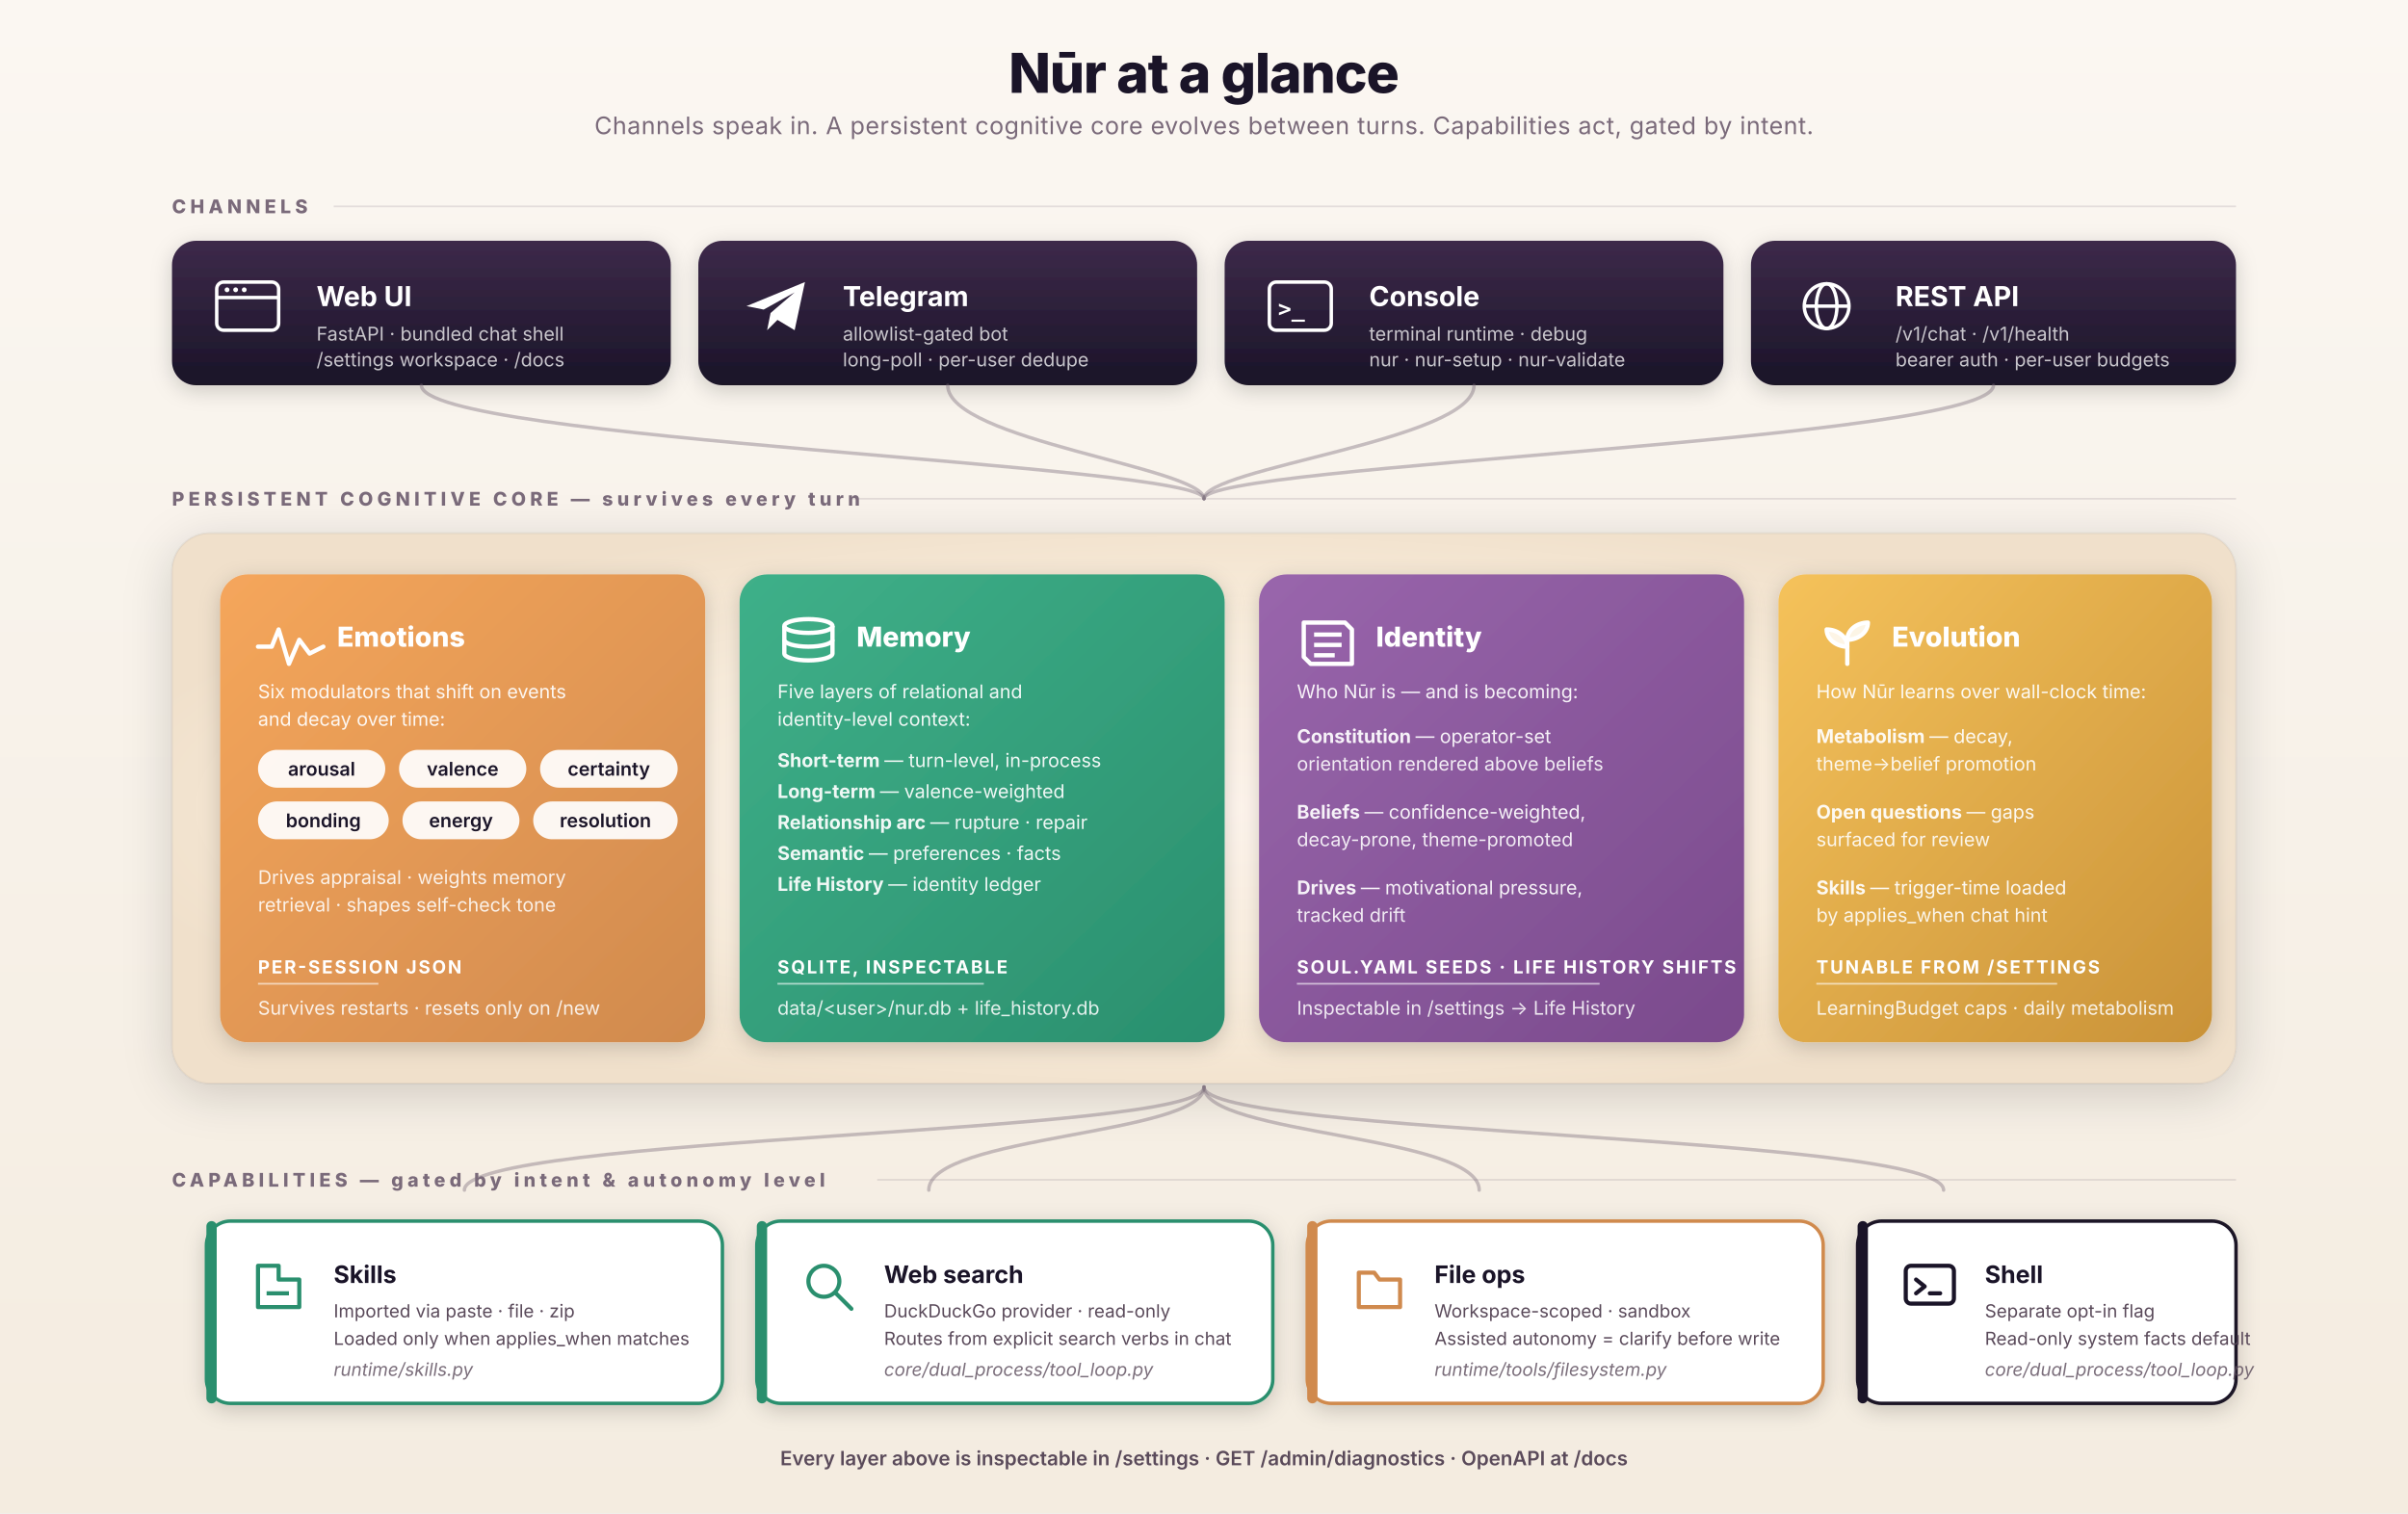
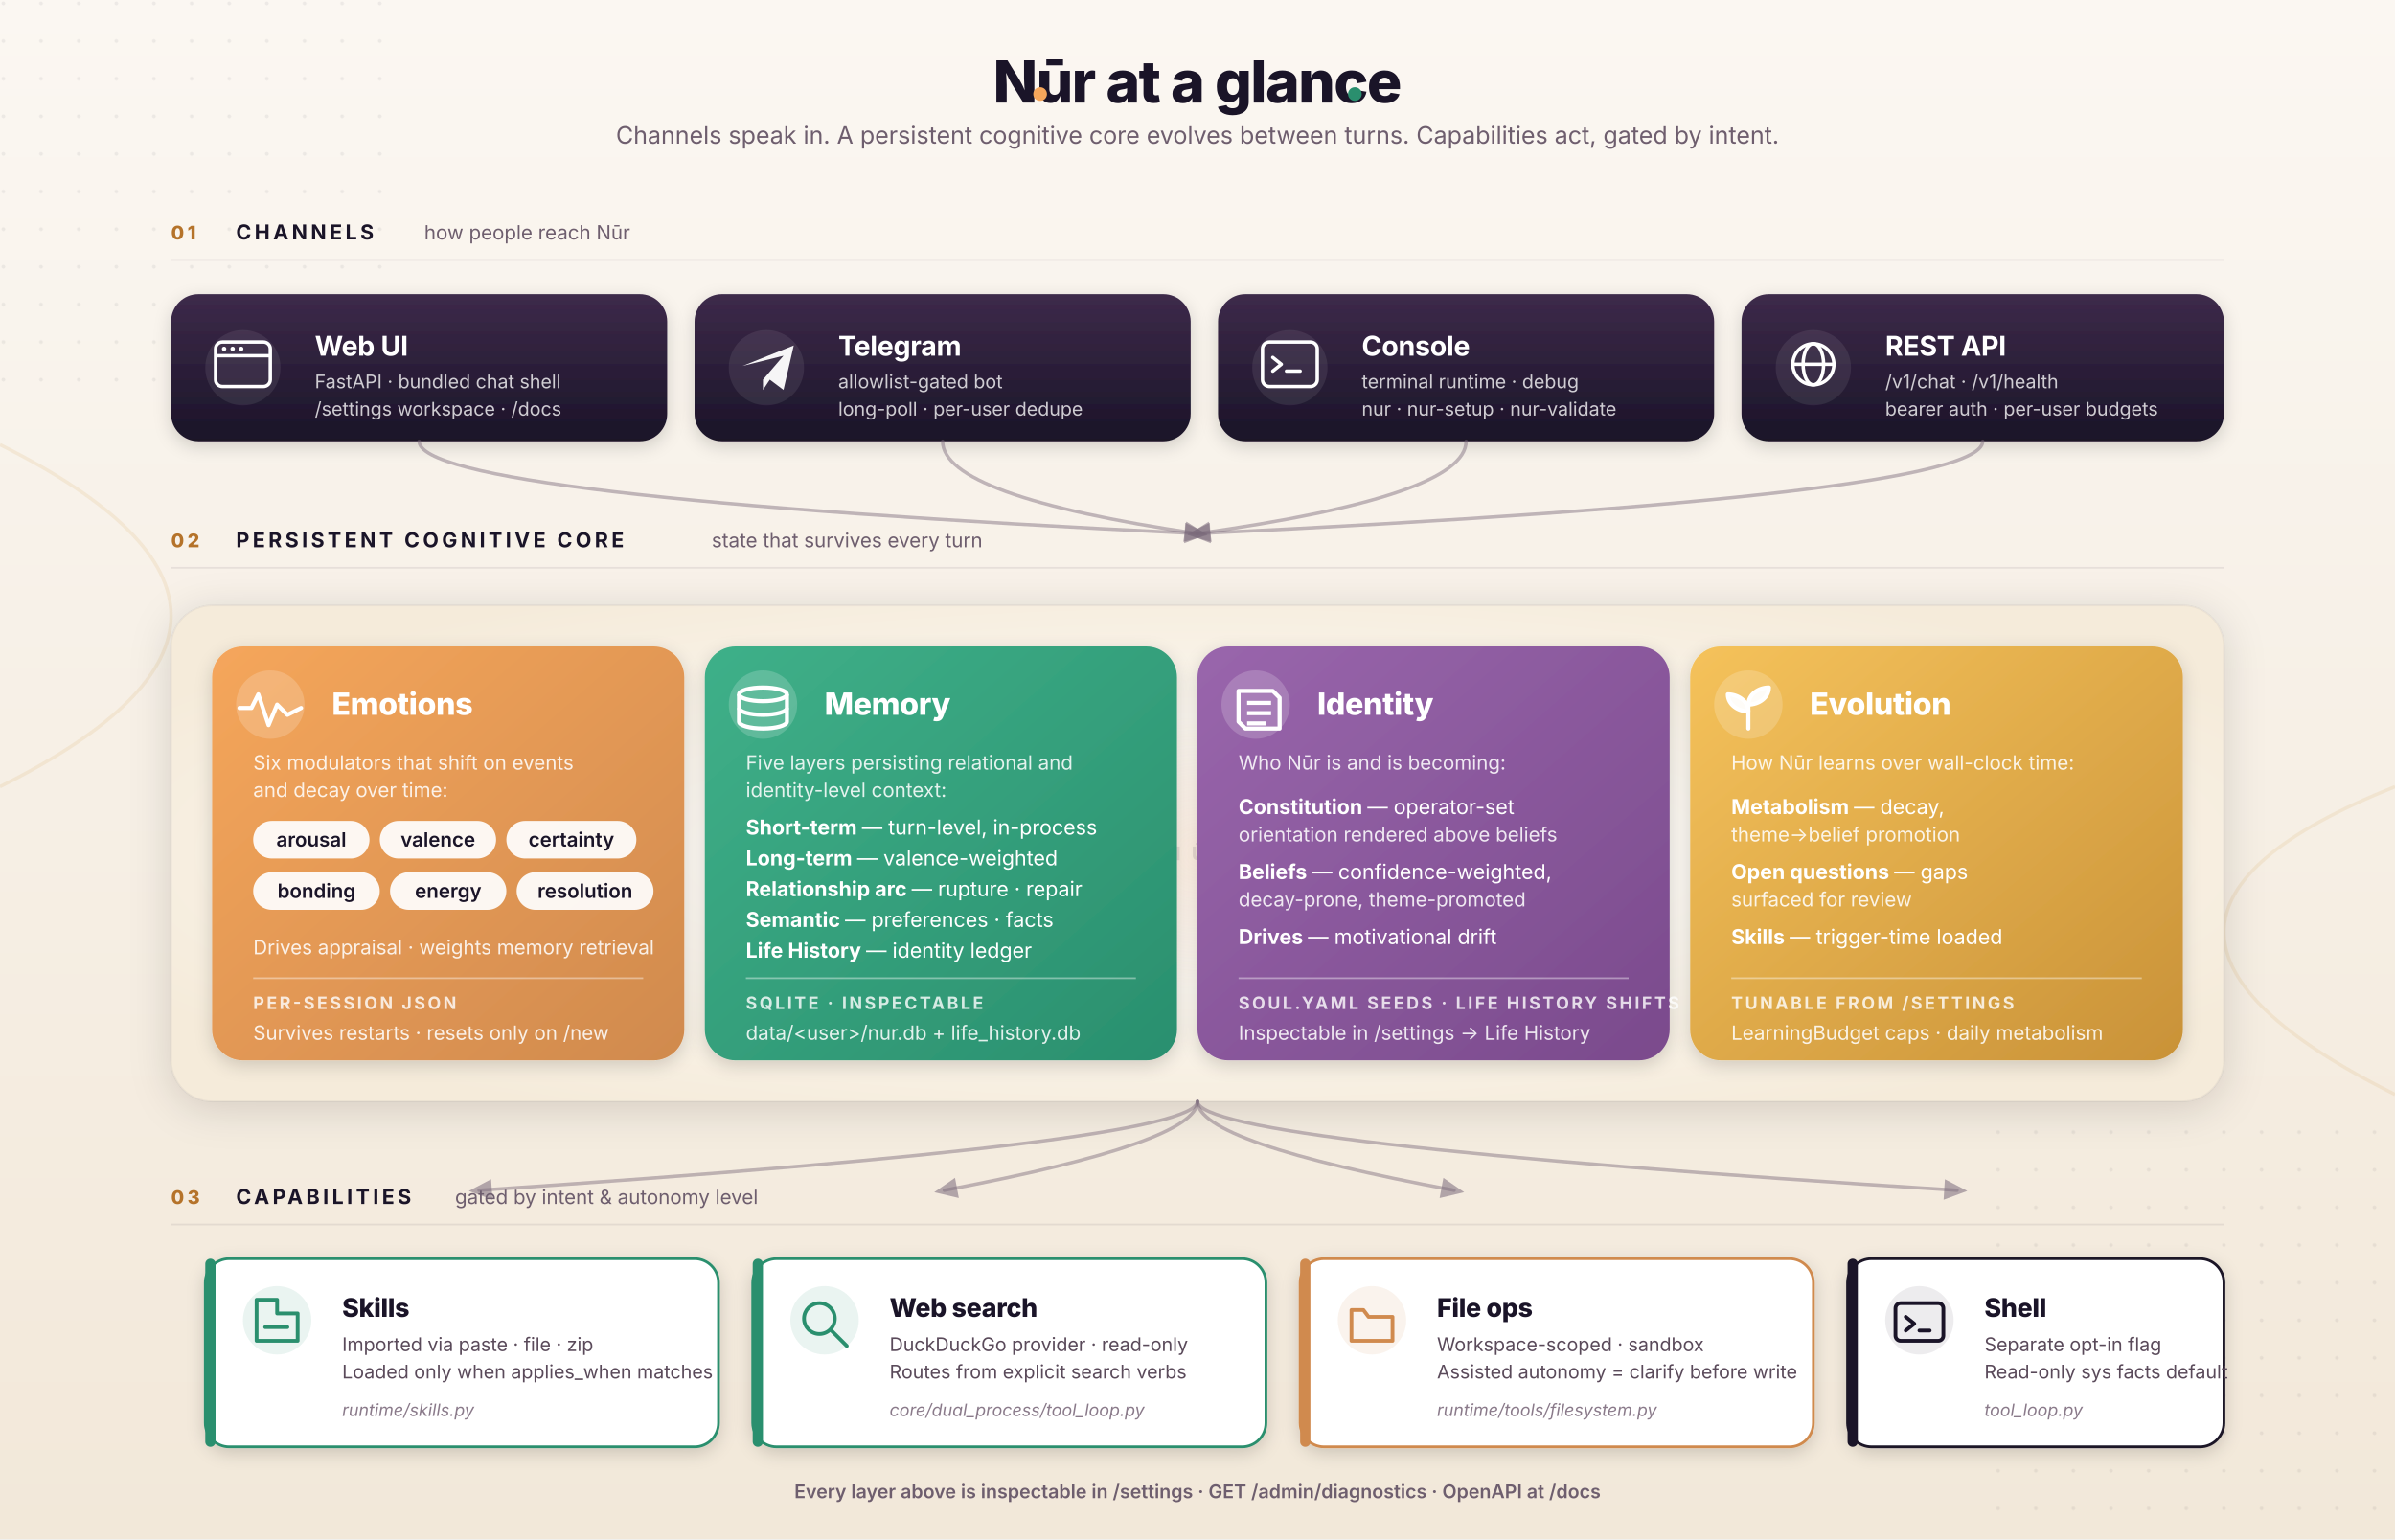
- <svg xmlns="http://www.w3.org/2000/svg" viewBox="0 0 1400 880" font-family="-apple-system,BlinkMacSystemFont,'Segoe UI',Inter,Helvetica,Arial,sans-serif">
+ <svg xmlns="http://www.w3.org/2000/svg" viewBox="0 0 1400 900" font-family="-apple-system,BlinkMacSystemFont,'Inter','Segoe UI',Helvetica,Arial,sans-serif">
  <defs>
-     <radialGradient id="coreGlow" cx="50%" cy="50%" r="55%">
-       <stop offset="0%" stop-color="#FFF6EE" stop-opacity="1" />
-       <stop offset="60%" stop-color="#FAEEDD" stop-opacity="1" />
-       <stop offset="100%" stop-color="#F0E0CB" stop-opacity="1" />
+     <linearGradient id="bg" x1="0" y1="0" x2="0" y2="1">
+       <stop offset="0%" stop-color="#FBF7F2" />
+       <stop offset="100%" stop-color="#F2E8D9" />
+     </linearGradient>
+     <radialGradient id="coreBg" cx="50%" cy="50%" r="60%">
+       <stop offset="0%" stop-color="#FFFFFF" />
+       <stop offset="100%" stop-color="#F5EBDA" />
    </radialGradient>
-     <linearGradient id="bgGrad" x1="0" y1="0" x2="0" y2="1">
-       <stop offset="0%" stop-color="#FBF7F2" />
-       <stop offset="100%" stop-color="#F4ECE0" />
-     </linearGradient>
-     <linearGradient id="emotionGrad" x1="0" y1="0" x2="1" y2="1">
+     <radialGradient id="brandMark" cx="50%" cy="50%" r="50%">
+       <stop offset="0%" stop-color="#F5A65B" stop-opacity="0.18" />
+       <stop offset="100%" stop-color="#F5A65B" stop-opacity="0" />
+     </radialGradient>
+     <pattern id="dotgrid" x="0" y="0" width="22" height="22" patternUnits="userSpaceOnUse">
+       <circle cx="2" cy="2" r="1.1" fill="#1A1428" fill-opacity="0.06" />
+     </pattern>
+     <linearGradient id="emotionFill" x1="0" y1="0" x2="1" y2="1">
      <stop offset="0%" stop-color="#F5A65B" />
      <stop offset="100%" stop-color="#D08A4E" />
    </linearGradient>
-     <linearGradient id="memoryGrad" x1="0" y1="0" x2="1" y2="1">
+     <linearGradient id="memoryFill" x1="0" y1="0" x2="1" y2="1">
      <stop offset="0%" stop-color="#3FB089" />
      <stop offset="100%" stop-color="#2A8F6E" />
    </linearGradient>
-     <linearGradient id="identityGrad" x1="0" y1="0" x2="1" y2="1">
+     <linearGradient id="identityFill" x1="0" y1="0" x2="1" y2="1">
      <stop offset="0%" stop-color="#9966AC" />
      <stop offset="100%" stop-color="#7A4A8C" />
    </linearGradient>
-     <linearGradient id="evolutionGrad" x1="0" y1="0" x2="1" y2="1">
+     <linearGradient id="evolutionFill" x1="0" y1="0" x2="1" y2="1">
      <stop offset="0%" stop-color="#F5C25B" />
      <stop offset="100%" stop-color="#C99238" />
    </linearGradient>
-     <linearGradient id="channelGrad" x1="0" y1="0" x2="0" y2="1">
+     <linearGradient id="channelFill" x1="0" y1="0" x2="0" y2="1">
      <stop offset="0%" stop-color="#3D2A4A" />
      <stop offset="100%" stop-color="#1A1428" />
    </linearGradient>
-     <filter id="cardShadow" x="-20%" y="-20%" width="140%" height="140%">
-       <feGaussianBlur in="SourceAlpha" stdDeviation="6" />
+     <filter id="cardShadow" x="-15%" y="-15%" width="130%" height="130%">
+       <feGaussianBlur in="SourceAlpha" stdDeviation="5" />
      <feOffset dx="0" dy="3" />
-       <feComponentTransfer>
-         <feFuncA type="linear" slope="0.18" />
-       </feComponentTransfer>
-       <feMerge>
-         <feMergeNode />
-         <feMergeNode in="SourceGraphic" />
-       </feMerge>
-     </filter>
-     <filter id="coreShadow" x="-20%" y="-20%" width="140%" height="140%">
-       <feGaussianBlur in="SourceAlpha" stdDeviation="14" />
-       <feOffset dx="0" dy="6" />
      <feComponentTransfer>
        <feFuncA type="linear" slope="0.16" />
      </feComponentTransfer>
      <feMerge>
        <feMergeNode />
        <feMergeNode in="SourceGraphic" />
      </feMerge>
    </filter>
+     <filter id="coreShadow" x="-10%" y="-10%" width="120%" height="120%">
+       <feGaussianBlur in="SourceAlpha" stdDeviation="12" />
+       <feOffset dx="0" dy="4" />
+       <feComponentTransfer>
+         <feFuncA type="linear" slope="0.14" />
+       </feComponentTransfer>
+       <feMerge>
+         <feMergeNode />
+         <feMergeNode in="SourceGraphic" />
+       </feMerge>
+     </filter>
+     <marker id="arrowhead" viewBox="0 0 12 12" refX="6" refY="6" markerWidth="9" markerHeight="9" orient="auto-start-reverse">
+       <path d="M 1 2 L 10 6 L 1 10 Z" fill="#7A6A7A" fill-opacity="0.55" />
+     </marker>
    <style>
-       .h1 { font-size: 32px; font-weight: 800; fill: #1A1428; letter-spacing: -0.02em; }
-       .h2 { font-size: 14px; fill: #7A6A7A; letter-spacing: 0.02em; }
-       .band-label { font-size: 11px; font-weight: 800; letter-spacing: 0.22em; fill: #7A6A7A; }
-       .channel-name { font-size: 16px; font-weight: 700; fill: #FFFFFF; }
-       .channel-detail { font-size: 11px; fill: #FFFFFF; opacity: 0.75; }
-       .core-title { font-size: 19px; font-weight: 800; fill: #1A1428; letter-spacing: -0.01em; }
-       .core-subtitle { font-size: 12px; fill: #5A4A5A; }
-       .core-pill-text { font-size: 11px; font-weight: 600; fill: #1A1428; }
-       .feature-name { font-size: 16px; font-weight: 800; fill: #FFFFFF; }
-       .feature-detail { font-size: 11px; fill: #FFFFFF; opacity: 0.92; }
-       .capability-name { font-size: 14px; font-weight: 700; fill: #1A1428; }
-       .capability-detail { font-size: 10.5px; fill: #5A4A5A; }
+       .h1 { font-size: 34px; font-weight: 800; fill: #1A1428; letter-spacing: -0.025em; }
+       .h2 { font-size: 14px; fill: #6E5E6E; }
+       .section-num { font-size: 11px; font-weight: 800; fill: #B5732A; letter-spacing: 0.18em; }
+       .section-label { font-size: 12px; font-weight: 700; fill: #1A1428; letter-spacing: 0.16em; }
+       .section-detail { font-size: 11.5px; fill: #6E5E6E; }
+       .channel-name { font-size: 16px; font-weight: 700; fill: #FFFFFF; letter-spacing: -0.01em; }
+       .channel-detail { font-size: 11px; fill: #FFFFFF; opacity: 0.78; }
+       .feature-name { font-size: 18px; font-weight: 800; fill: #FFFFFF; letter-spacing: -0.01em; }
+       .feature-tag { font-size: 11.5px; font-weight: 600; fill: #1A1428; }
+       .feature-line-bold { font-size: 12px; font-weight: 700; fill: #FFFFFF; }
+       .feature-line { font-size: 11.5px; fill: #FFFFFF; opacity: 0.86; }
+       .feature-foot { font-size: 10px; font-weight: 700; fill: #FFFFFF; opacity: 0.8; letter-spacing: 0.14em; }
+       .cap-name { font-size: 15px; font-weight: 800; fill: #1A1428; letter-spacing: -0.01em; }
+       .cap-detail { font-size: 11px; fill: #5A4A5A; }
+       .cap-source { font-size: 10px; font-style: italic; fill: #8A7A8A; }
+       .footer { font-size: 11px; font-weight: 600; fill: #6E5E6E; }
+       .brandMarkText { font-size: 11px; font-weight: 800; fill: #1A1428; opacity: 0.10; letter-spacing: 0.18em; }
    </style>
  </defs>
-   <rect x="0" y="0" width="1400" height="880" fill="url(#bgGrad)" />
-   <text x="700" y="54" text-anchor="middle" class="h1">Nūr at a glance</text>
-   <text x="700" y="78" text-anchor="middle" class="h2">Channels speak in. A persistent cognitive core evolves between turns. Capabilities act, gated by intent.</text>
-   <text x="100" y="124" class="band-label">CHANNELS</text>
-   <line x1="194" y1="120" x2="1300" y2="120" stroke="#7A6A7A" stroke-opacity="0.18" stroke-width="1" />
-   <g filter="url(#cardShadow)">
-     <rect x="100" y="140" width="290" height="84" rx="14" fill="url(#channelGrad)" />
-   </g>
-   <g transform="translate(126,164)">
-     <rect x="0" y="0" width="36" height="28" rx="4" fill="none" stroke="#FFFFFF" stroke-width="2" />
-     <line x1="0" y1="9" x2="36" y2="9" stroke="#FFFFFF" stroke-width="2" />
-     <circle cx="6" cy="4.5" r="1.4" fill="#FFFFFF" />
-     <circle cx="11" cy="4.5" r="1.4" fill="#FFFFFF" />
-     <circle cx="16" cy="4.5" r="1.4" fill="#FFFFFF" />
-   </g>
-   <text x="184" y="178" class="channel-name">Web UI</text>
-   <text x="184" y="198" class="channel-detail">FastAPI · bundled chat shell</text>
-   <text x="184" y="213" class="channel-detail">/settings workspace · /docs</text>
-   <g filter="url(#cardShadow)">
-     <rect x="406" y="140" width="290" height="84" rx="14" fill="url(#channelGrad)" />
-   </g>
-   <g transform="translate(432,164)">
-     <path d="M 2 14 L 36 0 L 30 28 L 20 22 L 14 28 L 16 18 L 30 6 L 12 16 Z" fill="#FFFFFF" />
-   </g>
-   <text x="490" y="178" class="channel-name">Telegram</text>
-   <text x="490" y="198" class="channel-detail">allowlist-gated bot</text>
-   <text x="490" y="213" class="channel-detail">long-poll · per-user dedupe</text>
-   <g filter="url(#cardShadow)">
-     <rect x="712" y="140" width="290" height="84" rx="14" fill="url(#channelGrad)" />
-   </g>
-   <g transform="translate(738,164)">
-     <rect x="0" y="0" width="36" height="28" rx="4" fill="none" stroke="#FFFFFF" stroke-width="2" />
-     <text x="5" y="20" font-family="Menlo,monospace" font-size="13" font-weight="700" fill="#FFFFFF">&gt;_</text>
-   </g>
-   <text x="796" y="178" class="channel-name">Console</text>
-   <text x="796" y="198" class="channel-detail">terminal runtime · debug</text>
-   <text x="796" y="213" class="channel-detail">nur · nur-setup · nur-validate</text>
-   <g filter="url(#cardShadow)">
-     <rect x="1018" y="140" width="282" height="84" rx="14" fill="url(#channelGrad)" />
-   </g>
-   <g transform="translate(1044,164)">
-     <circle cx="18" cy="14" r="13" fill="none" stroke="#FFFFFF" stroke-width="2" />
-     <line x1="5" y1="14" x2="31" y2="14" stroke="#FFFFFF" stroke-width="2" />
-     <ellipse cx="18" cy="14" rx="6" ry="13" fill="none" stroke="#FFFFFF" stroke-width="2" />
-   </g>
-   <text x="1102" y="178" class="channel-name">REST API</text>
-   <text x="1102" y="198" class="channel-detail">/v1/chat · /v1/health</text>
-   <text x="1102" y="213" class="channel-detail">bearer auth · per-user budgets</text>
-   <g stroke="#7A6A7A" stroke-opacity="0.4" stroke-width="2" fill="none" stroke-linecap="round">
-     <path d="M 245 224 C 245 256, 700 270, 700 290" />
-     <path d="M 551 224 C 551 256, 700 272, 700 290" />
-     <path d="M 857 224 C 857 256, 700 272, 700 290" />
-     <path d="M 1159 224 C 1159 256, 700 270, 700 290" />
-   </g>
-   <text x="100" y="294" class="band-label">PERSISTENT COGNITIVE CORE — survives every turn</text>
-   <line x1="494" y1="290" x2="1300" y2="290" stroke="#7A6A7A" stroke-opacity="0.18" stroke-width="1" />
+   <rect x="0" y="0" width="1400" height="900" fill="url(#bg)" />
+   <rect x="0" y="0" width="240" height="240" fill="url(#dotgrid)" />
+   <rect x="1160" y="660" width="240" height="240" fill="url(#dotgrid)" />
+   <path d="M 0 460 Q 200 360, 0 260" fill="none" stroke="#C99238" stroke-opacity="0.12" stroke-width="2" />
+   <path d="M 1400 460 Q 1200 540, 1400 640" fill="none" stroke="#C99238" stroke-opacity="0.12" stroke-width="2" />
+   <text x="700" y="60" text-anchor="middle" class="h1">Nūr at a glance</text>
+   <text x="700" y="84" text-anchor="middle" class="h2">Channels speak in. A persistent cognitive core evolves between turns. Capabilities act, gated by intent.</text>
+   <circle cx="608" cy="55" r="4" fill="#F5A65B" />
+   <circle cx="792" cy="55" r="4" fill="#2A8F6E" />
+   <text x="100" y="140" class="section-num">01</text>
+   <text x="138" y="140" class="section-label">CHANNELS</text>
+   <text x="248" y="140" class="section-detail">how people reach Nūr</text>
+   <line x1="100" y1="152" x2="1300" y2="152" stroke="#1A1428" stroke-opacity="0.08" stroke-width="1" />
+   <g filter="url(#cardShadow)">
+     <rect x="100" y="172" width="290" height="86" rx="16" fill="url(#channelFill)" />
+   </g>
+   <circle cx="142" cy="215" r="22" fill="#FFFFFF" fill-opacity="0.08" />
+   <g transform="translate(126,200)" stroke="#FFFFFF" stroke-width="2" fill="none" stroke-linejoin="round">
+     <rect x="0" y="0" width="32" height="26" rx="4" />
+     <line x1="0" y1="8" x2="32" y2="8" />
+     <circle cx="5" cy="4" r="1.3" fill="#FFFFFF" stroke="none" />
+     <circle cx="10" cy="4" r="1.3" fill="#FFFFFF" stroke="none" />
+     <circle cx="15" cy="4" r="1.3" fill="#FFFFFF" stroke="none" />
+   </g>
+   <text x="184" y="208" class="channel-name">Web UI</text>
+   <text x="184" y="227" class="channel-detail">FastAPI · bundled chat shell</text>
+   <text x="184" y="243" class="channel-detail">/settings workspace · /docs</text>
+   <g filter="url(#cardShadow)">
+     <rect x="406" y="172" width="290" height="86" rx="16" fill="url(#channelFill)" />
+   </g>
+   <circle cx="448" cy="215" r="22" fill="#FFFFFF" fill-opacity="0.08" />
+   <g transform="translate(432,200)" stroke="#FFFFFF" stroke-width="2" fill="none" stroke-linejoin="round" stroke-linecap="round">
+     <path d="M 2 14 L 32 2 L 26 28 L 18 22 L 14 28 L 14 22 L 26 8 Z" fill="#FFFFFF" fill-opacity="0.95" stroke="none" />
+   </g>
+   <text x="490" y="208" class="channel-name">Telegram</text>
+   <text x="490" y="227" class="channel-detail">allowlist-gated bot</text>
+   <text x="490" y="243" class="channel-detail">long-poll · per-user dedupe</text>
+   <g filter="url(#cardShadow)">
+     <rect x="712" y="172" width="290" height="86" rx="16" fill="url(#channelFill)" />
+   </g>
+   <circle cx="754" cy="215" r="22" fill="#FFFFFF" fill-opacity="0.08" />
+   <g transform="translate(738,200)" stroke="#FFFFFF" stroke-width="2" fill="none" stroke-linejoin="round" stroke-linecap="round">
+     <rect x="0" y="0" width="32" height="26" rx="4" />
+     <path d="M 6 9 L 11 13 L 6 17" />
+     <line x1="14" y1="17" x2="22" y2="17" />
+   </g>
+   <text x="796" y="208" class="channel-name">Console</text>
+   <text x="796" y="227" class="channel-detail">terminal runtime · debug</text>
+   <text x="796" y="243" class="channel-detail">nur · nur-setup · nur-validate</text>
+   <g filter="url(#cardShadow)">
+     <rect x="1018" y="172" width="282" height="86" rx="16" fill="url(#channelFill)" />
+   </g>
+   <circle cx="1060" cy="215" r="22" fill="#FFFFFF" fill-opacity="0.08" />
+   <g transform="translate(1044,200)" stroke="#FFFFFF" stroke-width="2" fill="none">
+     <circle cx="16" cy="13" r="12" />
+     <line x1="4" y1="13" x2="28" y2="13" />
+     <ellipse cx="16" cy="13" rx="6" ry="12" />
+   </g>
+   <text x="1102" y="208" class="channel-name">REST API</text>
+   <text x="1102" y="227" class="channel-detail">/v1/chat · /v1/health</text>
+   <text x="1102" y="243" class="channel-detail">bearer auth · per-user budgets</text>
+   <g stroke="#7A6A7A" stroke-opacity="0.45" stroke-width="2" fill="none" stroke-linecap="round" marker-end="url(#arrowhead)">
+     <path d="M 245 258 Q 245 290, 700 312" />
+     <path d="M 551 258 Q 551 290, 700 312" />
+     <path d="M 857 258 Q 857 290, 700 312" />
+     <path d="M 1159 258 Q 1159 290, 700 312" />
+   </g>
+   <text x="100" y="320" class="section-num">02</text>
+   <text x="138" y="320" class="section-label">PERSISTENT COGNITIVE CORE</text>
+   <text x="416" y="320" class="section-detail">state that survives every turn</text>
+   <line x1="100" y1="332" x2="1300" y2="332" stroke="#1A1428" stroke-opacity="0.08" stroke-width="1" />
  <g filter="url(#coreShadow)">
-     <rect x="100" y="310" width="1200" height="320" rx="22" fill="url(#coreGlow)" stroke="#1A1428" stroke-opacity="0.06" />
-   </g>
-   <g filter="url(#cardShadow)">
-     <rect x="128" y="334" width="282" height="272" rx="16" fill="url(#emotionGrad)" />
-   </g>
-   <g transform="translate(150,358)" stroke="#FFFFFF" stroke-width="2.5" fill="none" stroke-linecap="round" stroke-linejoin="round">
-     <path d="M 0 18 L 8 18 L 12 8 L 18 28 L 24 14 L 30 22 L 38 18" />
-   </g>
-   <text x="196" y="376" class="feature-name">Emotions</text>
-   <text x="150" y="406" class="feature-detail">Six modulators that shift on events</text>
-   <text x="150" y="422" class="feature-detail">and decay over time:</text>
-   <g class="core-pill-text">
-     <rect x="150" y="436" width="74" height="22" rx="11" fill="#FFFFFF" fill-opacity="0.92" />
-     <text x="187" y="451" text-anchor="middle">arousal</text>
-     <rect x="232" y="436" width="74" height="22" rx="11" fill="#FFFFFF" fill-opacity="0.92" />
-     <text x="269" y="451" text-anchor="middle">valence</text>
-     <rect x="314" y="436" width="80" height="22" rx="11" fill="#FFFFFF" fill-opacity="0.92" />
-     <text x="354" y="451" text-anchor="middle">certainty</text>
-     <rect x="150" y="466" width="76" height="22" rx="11" fill="#FFFFFF" fill-opacity="0.92" />
-     <text x="188" y="481" text-anchor="middle">bonding</text>
-     <rect x="234" y="466" width="68" height="22" rx="11" fill="#FFFFFF" fill-opacity="0.92" />
-     <text x="268" y="481" text-anchor="middle">energy</text>
-     <rect x="310" y="466" width="84" height="22" rx="11" fill="#FFFFFF" fill-opacity="0.92" />
-     <text x="352" y="481" text-anchor="middle">resolution</text>
-   </g>
-   <text x="150" y="514" class="feature-detail" style="font-size:11px;opacity:0.86">Drives appraisal · weights memory</text>
-   <text x="150" y="530" class="feature-detail" style="font-size:11px;opacity:0.86">retrieval · shapes self-check tone</text>
-   <text x="150" y="566" class="feature-detail" style="font-weight:700;font-size:10.5px;letter-spacing:0.1em;opacity:1">PER-SESSION JSON</text>
-   <line x1="150" y1="572" x2="220" y2="572" stroke="#FFFFFF" stroke-width="1" stroke-opacity="0.6" />
-   <text x="150" y="590" class="feature-detail" style="font-size:11px;opacity:0.86">Survives restarts · resets only on /new</text>
-   <g filter="url(#cardShadow)">
-     <rect x="430" y="334" width="282" height="272" rx="16" fill="url(#memoryGrad)" />
-   </g>
-   <g transform="translate(452,358)" stroke="#FFFFFF" stroke-width="2.5" fill="none">
-     <ellipse cx="18" cy="6" rx="14" ry="4" />
-     <path d="M 4 6 L 4 14 C 4 16.2, 10.3 18, 18 18 C 25.7 18, 32 16.2, 32 14 L 32 6" />
-     <path d="M 4 14 L 4 22 C 4 24.2, 10.3 26, 18 26 C 25.7 26, 32 24.2, 32 22 L 32 14" />
-   </g>
-   <text x="498" y="376" class="feature-name">Memory</text>
-   <text x="452" y="406" class="feature-detail">Five layers of relational and</text>
-   <text x="452" y="422" class="feature-detail">identity-level context:</text>
-   <g>
-     <text x="452" y="446" class="feature-detail" style="font-weight:700">Short-term <tspan font-weight="400" opacity="0.86">— turn-level, in-process</tspan>
-     </text>
-     <text x="452" y="464" class="feature-detail" style="font-weight:700">Long-term <tspan font-weight="400" opacity="0.86">— valence-weighted</tspan>
-     </text>
-     <text x="452" y="482" class="feature-detail" style="font-weight:700">Relationship arc <tspan font-weight="400" opacity="0.86">— rupture · repair</tspan>
-     </text>
-     <text x="452" y="500" class="feature-detail" style="font-weight:700">Semantic <tspan font-weight="400" opacity="0.86">— preferences · facts</tspan>
-     </text>
-     <text x="452" y="518" class="feature-detail" style="font-weight:700">Life History <tspan font-weight="400" opacity="0.86">— identity ledger</tspan>
-     </text>
-   </g>
-   <text x="452" y="566" class="feature-detail" style="font-weight:700;font-size:10.5px;letter-spacing:0.1em;opacity:1">SQLITE, INSPECTABLE</text>
-   <line x1="452" y1="572" x2="572" y2="572" stroke="#FFFFFF" stroke-width="1" stroke-opacity="0.6" />
-   <text x="452" y="590" class="feature-detail" style="font-size:11px;opacity:0.86">data/&lt;user&gt;/nur.db + life_history.db</text>
-   <g filter="url(#cardShadow)">
-     <rect x="732" y="334" width="282" height="272" rx="16" fill="url(#identityGrad)" />
-   </g>
-   <g transform="translate(754,358)" stroke="#FFFFFF" stroke-width="2.5" fill="none" stroke-linejoin="round">
-     <path d="M 4 4 L 28 4 L 32 8 L 32 28 L 8 28 L 4 24 Z" />
-     <line x1="10" y1="11" x2="26" y2="11" />
-     <line x1="10" y1="17" x2="26" y2="17" />
-     <line x1="10" y1="23" x2="22" y2="23" />
-   </g>
-   <text x="800" y="376" class="feature-name">Identity</text>
-   <text x="754" y="406" class="feature-detail">Who Nūr is — and is becoming:</text>
-   <g>
-     <text x="754" y="432" class="feature-detail" style="font-weight:700">Constitution <tspan font-weight="400" opacity="0.88">— operator-set</tspan>
-     </text>
-     <text x="754" y="448" class="feature-detail" style="opacity:0.88">orientation rendered above beliefs</text>
-     <text x="754" y="476" class="feature-detail" style="font-weight:700">Beliefs <tspan font-weight="400" opacity="0.88">— confidence-weighted,</tspan>
-     </text>
-     <text x="754" y="492" class="feature-detail" style="opacity:0.88">decay-prone, theme-promoted</text>
-     <text x="754" y="520" class="feature-detail" style="font-weight:700">Drives <tspan font-weight="400" opacity="0.88">— motivational pressure,</tspan>
-     </text>
-     <text x="754" y="536" class="feature-detail" style="opacity:0.88">tracked drift</text>
-   </g>
-   <text x="754" y="566" class="feature-detail" style="font-weight:700;font-size:10.5px;letter-spacing:0.1em;opacity:1">SOUL.YAML SEEDS · LIFE HISTORY SHIFTS</text>
-   <line x1="754" y1="572" x2="930" y2="572" stroke="#FFFFFF" stroke-width="1" stroke-opacity="0.6" />
-   <text x="754" y="590" class="feature-detail" style="font-size:11px;opacity:0.86">Inspectable in /settings → Life History</text>
-   <g filter="url(#cardShadow)">
-     <rect x="1034" y="334" width="252" height="272" rx="16" fill="url(#evolutionGrad)" />
-   </g>
-   <g transform="translate(1056,358)" stroke="#FFFFFF" stroke-width="2.5" fill="none" stroke-linecap="round" stroke-linejoin="round">
-     <path d="M 18 28 L 18 14" />
-     <path d="M 18 18 C 12 18, 6 14, 6 8 C 12 8, 18 12, 18 18 Z" fill="#FFFFFF" fill-opacity="0.85" />
-     <path d="M 18 14 C 24 14, 30 10, 30 4 C 24 4, 18 8, 18 14 Z" fill="#FFFFFF" fill-opacity="0.85" />
-   </g>
-   <text x="1100" y="376" class="feature-name">Evolution</text>
-   <text x="1056" y="406" class="feature-detail">How Nūr learns over wall-clock time:</text>
-   <g>
-     <text x="1056" y="432" class="feature-detail" style="font-weight:700">Metabolism <tspan font-weight="400" opacity="0.88">— decay,</tspan>
-     </text>
-     <text x="1056" y="448" class="feature-detail" style="opacity:0.88">theme→belief promotion</text>
-     <text x="1056" y="476" class="feature-detail" style="font-weight:700">Open questions <tspan font-weight="400" opacity="0.88">— gaps</tspan>
-     </text>
-     <text x="1056" y="492" class="feature-detail" style="opacity:0.88">surfaced for review</text>
-     <text x="1056" y="520" class="feature-detail" style="font-weight:700">Skills <tspan font-weight="400" opacity="0.88">— trigger-time loaded</tspan>
-     </text>
-     <text x="1056" y="536" class="feature-detail" style="opacity:0.88">by applies_when chat hint</text>
-   </g>
-   <text x="1056" y="566" class="feature-detail" style="font-weight:700;font-size:10.5px;letter-spacing:0.1em;opacity:1">TUNABLE FROM /SETTINGS</text>
-   <line x1="1056" y1="572" x2="1196" y2="572" stroke="#FFFFFF" stroke-width="1" stroke-opacity="0.6" />
-   <text x="1056" y="590" class="feature-detail" style="font-size:11px;opacity:0.86">LearningBudget caps · daily metabolism</text>
-   <g stroke="#7A6A7A" stroke-opacity="0.4" stroke-width="2" fill="none" stroke-linecap="round">
-     <path d="M 700 632 C 700 660, 270 660, 270 692" />
-     <path d="M 700 632 C 700 660, 540 660, 540 692" />
-     <path d="M 700 632 C 700 660, 860 660, 860 692" />
-     <path d="M 700 632 C 700 660, 1130 660, 1130 692" />
-   </g>
-   <text x="100" y="690" class="band-label">CAPABILITIES — gated by intent &amp; autonomy level</text>
-   <line x1="510" y1="686" x2="1300" y2="686" stroke="#7A6A7A" stroke-opacity="0.18" stroke-width="1" />
-   <g filter="url(#cardShadow)">
-     <rect x="120" y="710" width="300" height="106" rx="14" fill="#FFFFFF" stroke="#2A8F6E" stroke-width="2" />
-   </g>
-   <rect x="120" y="710" width="6" height="106" rx="3" fill="#2A8F6E" />
-   <g transform="translate(146,732)" stroke="#2A8F6E" stroke-width="2.4" fill="none" stroke-linejoin="round">
+     <rect x="100" y="354" width="1200" height="290" rx="24" fill="url(#coreBg)" stroke="#1A1428" stroke-opacity="0.05" />
+   </g>
+   <circle cx="700" cy="499" r="80" fill="url(#brandMark)" />
+   <text x="700" y="503" text-anchor="middle" class="brandMarkText">N Ū R</text>
+   <g fill="#1A1428" fill-opacity="0.05">
+     <circle cx="640" cy="430" r="2" />
+     <circle cx="760" cy="430" r="2" />
+     <circle cx="640" cy="568" r="2" />
+     <circle cx="760" cy="568" r="2" />
+     <circle cx="580" cy="499" r="2" />
+     <circle cx="820" cy="499" r="2" />
+   </g>
+   <g filter="url(#cardShadow)">
+     <rect x="124" y="378" width="276" height="242" rx="18" fill="url(#emotionFill)" />
+   </g>
+   <circle cx="158" cy="412" r="20" fill="#FFFFFF" fill-opacity="0.18" />
+   <g transform="translate(140,402)" stroke="#FFFFFF" stroke-width="2.4" fill="none" stroke-linecap="round" stroke-linejoin="round">
+     <path d="M 0 12 L 7 12 L 11 4 L 17 22 L 22 10 L 28 16 L 36 12" />
+   </g>
+   <text x="194" y="418" class="feature-name">Emotions</text>
+   <text x="148" y="450" class="feature-line">Six modulators that shift on events</text>
+   <text x="148" y="466" class="feature-line">and decay over time:</text>
+   <g class="feature-tag">
+     <rect x="148" y="480" width="68" height="22" rx="11" fill="#FFFFFF" fill-opacity="0.92" />
+     <text x="182" y="495" text-anchor="middle">arousal</text>
+     <rect x="222" y="480" width="68" height="22" rx="11" fill="#FFFFFF" fill-opacity="0.92" />
+     <text x="256" y="495" text-anchor="middle">valence</text>
+     <rect x="296" y="480" width="76" height="22" rx="11" fill="#FFFFFF" fill-opacity="0.92" />
+     <text x="334" y="495" text-anchor="middle">certainty</text>
+     <rect x="148" y="510" width="74" height="22" rx="11" fill="#FFFFFF" fill-opacity="0.92" />
+     <text x="185" y="525" text-anchor="middle">bonding</text>
+     <rect x="228" y="510" width="68" height="22" rx="11" fill="#FFFFFF" fill-opacity="0.92" />
+     <text x="262" y="525" text-anchor="middle">energy</text>
+     <rect x="302" y="510" width="80" height="22" rx="11" fill="#FFFFFF" fill-opacity="0.92" />
+     <text x="342" y="525" text-anchor="middle">resolution</text>
+   </g>
+   <text x="148" y="558" class="feature-line">Drives appraisal · weights memory retrieval</text>
+   <line x1="148" y1="572" x2="376" y2="572" stroke="#FFFFFF" stroke-opacity="0.4" stroke-width="1" />
+   <text x="148" y="590" class="feature-foot">PER-SESSION JSON</text>
+   <text x="148" y="608" class="feature-line">Survives restarts · resets only on /new</text>
+   <g filter="url(#cardShadow)">
+     <rect x="412" y="378" width="276" height="242" rx="18" fill="url(#memoryFill)" />
+   </g>
+   <circle cx="446" cy="412" r="20" fill="#FFFFFF" fill-opacity="0.18" />
+   <g transform="translate(430,400)" stroke="#FFFFFF" stroke-width="2.4" fill="none">
+     <ellipse cx="16" cy="6" rx="14" ry="4" />
+     <path d="M 2 6 L 2 14 C 2 16.2, 8.3 18, 16 18 C 23.7 18, 30 16.2, 30 14 L 30 6" />
+     <path d="M 2 14 L 2 22 C 2 24.2, 8.3 26, 16 26 C 23.7 26, 30 24.2, 30 22 L 30 14" />
+   </g>
+   <text x="482" y="418" class="feature-name">Memory</text>
+   <text x="436" y="450" class="feature-line">Five layers persisting relational and</text>
+   <text x="436" y="466" class="feature-line">identity-level context:</text>
+   <text x="436" y="488" class="feature-line-bold">Short-term <tspan font-weight="400" opacity="0.86">— turn-level, in-process</tspan>
+   </text>
+   <text x="436" y="506" class="feature-line-bold">Long-term <tspan font-weight="400" opacity="0.86">— valence-weighted</tspan>
+   </text>
+   <text x="436" y="524" class="feature-line-bold">Relationship arc <tspan font-weight="400" opacity="0.86">— rupture · repair</tspan>
+   </text>
+   <text x="436" y="542" class="feature-line-bold">Semantic <tspan font-weight="400" opacity="0.86">— preferences · facts</tspan>
+   </text>
+   <text x="436" y="560" class="feature-line-bold">Life History <tspan font-weight="400" opacity="0.86">— identity ledger</tspan>
+   </text>
+   <line x1="436" y1="572" x2="664" y2="572" stroke="#FFFFFF" stroke-opacity="0.4" stroke-width="1" />
+   <text x="436" y="590" class="feature-foot">SQLITE · INSPECTABLE</text>
+   <text x="436" y="608" class="feature-line">data/&lt;user&gt;/nur.db + life_history.db</text>
+   <g filter="url(#cardShadow)">
+     <rect x="700" y="378" width="276" height="242" rx="18" fill="url(#identityFill)" />
+   </g>
+   <circle cx="734" cy="412" r="20" fill="#FFFFFF" fill-opacity="0.18" />
+   <g transform="translate(720,400)" stroke="#FFFFFF" stroke-width="2.4" fill="none" stroke-linejoin="round">
+     <path d="M 4 4 L 24 4 L 28 8 L 28 26 L 8 26 L 4 22 Z" />
+     <line x1="9" y1="11" x2="23" y2="11" />
+     <line x1="9" y1="17" x2="23" y2="17" />
+     <line x1="9" y1="23" x2="20" y2="23" />
+   </g>
+   <text x="770" y="418" class="feature-name">Identity</text>
+   <text x="724" y="450" class="feature-line">Who Nūr is and is becoming:</text>
+   <text x="724" y="476" class="feature-line-bold">Constitution <tspan font-weight="400" opacity="0.86">— operator-set</tspan>
+   </text>
+   <text x="724" y="492" class="feature-line" style="opacity:0.86">orientation rendered above beliefs</text>
+   <text x="724" y="514" class="feature-line-bold">Beliefs <tspan font-weight="400" opacity="0.86">— confidence-weighted,</tspan>
+   </text>
+   <text x="724" y="530" class="feature-line" style="opacity:0.86">decay-prone, theme-promoted</text>
+   <text x="724" y="552" class="feature-line-bold">Drives <tspan font-weight="400" opacity="0.86">— motivational drift</tspan>
+   </text>
+   <line x1="724" y1="572" x2="952" y2="572" stroke="#FFFFFF" stroke-opacity="0.4" stroke-width="1" />
+   <text x="724" y="590" class="feature-foot">SOUL.YAML SEEDS · LIFE HISTORY SHIFTS</text>
+   <text x="724" y="608" class="feature-line">Inspectable in /settings → Life History</text>
+   <g filter="url(#cardShadow)">
+     <rect x="988" y="378" width="288" height="242" rx="18" fill="url(#evolutionFill)" />
+   </g>
+   <circle cx="1022" cy="412" r="20" fill="#FFFFFF" fill-opacity="0.18" />
+   <g transform="translate(1006,398)" stroke="#FFFFFF" stroke-width="2.4" fill="none" stroke-linecap="round" stroke-linejoin="round">
+     <path d="M 16 28 L 16 14" />
+     <path d="M 16 18 C 10 18, 4 14, 4 8 C 10 8, 16 12, 16 18 Z" fill="#FFFFFF" fill-opacity="0.95" />
+     <path d="M 16 14 C 22 14, 28 10, 28 4 C 22 4, 16 8, 16 14 Z" fill="#FFFFFF" fill-opacity="0.95" />
+   </g>
+   <text x="1058" y="418" class="feature-name">Evolution</text>
+   <text x="1012" y="450" class="feature-line">How Nūr learns over wall-clock time:</text>
+   <text x="1012" y="476" class="feature-line-bold">Metabolism <tspan font-weight="400" opacity="0.86">— decay,</tspan>
+   </text>
+   <text x="1012" y="492" class="feature-line" style="opacity:0.86">theme→belief promotion</text>
+   <text x="1012" y="514" class="feature-line-bold">Open questions <tspan font-weight="400" opacity="0.86">— gaps</tspan>
+   </text>
+   <text x="1012" y="530" class="feature-line" style="opacity:0.86">surfaced for review</text>
+   <text x="1012" y="552" class="feature-line-bold">Skills <tspan font-weight="400" opacity="0.86">— trigger-time loaded</tspan>
+   </text>
+   <line x1="1012" y1="572" x2="1252" y2="572" stroke="#FFFFFF" stroke-opacity="0.4" stroke-width="1" />
+   <text x="1012" y="590" class="feature-foot">TUNABLE FROM /SETTINGS</text>
+   <text x="1012" y="608" class="feature-line">LearningBudget caps · daily metabolism</text>
+   <g stroke="#7A6A7A" stroke-opacity="0.45" stroke-width="2" fill="none" stroke-linecap="round" marker-end="url(#arrowhead)">
+     <path d="M 700 644 Q 700 668, 280 696" />
+     <path d="M 700 644 Q 700 668, 552 696" />
+     <path d="M 700 644 Q 700 668, 850 696" />
+     <path d="M 700 644 Q 700 668, 1144 696" />
+   </g>
+   <text x="100" y="704" class="section-num">03</text>
+   <text x="138" y="704" class="section-label">CAPABILITIES</text>
+   <text x="266" y="704" class="section-detail">gated by intent &amp; autonomy level</text>
+   <line x1="100" y1="716" x2="1300" y2="716" stroke="#1A1428" stroke-opacity="0.08" stroke-width="1" />
+   <g filter="url(#cardShadow)">
+     <rect x="120" y="736" width="300" height="110" rx="14" fill="#FFFFFF" stroke="#2A8F6E" stroke-width="1.6" />
+   </g>
+   <rect x="120" y="736" width="6" height="110" rx="3" fill="#2A8F6E" />
+   <circle cx="162" cy="772" r="20" fill="#2A8F6E" fill-opacity="0.10" />
+   <g transform="translate(146,756)" stroke="#2A8F6E" stroke-width="2.2" fill="none" stroke-linejoin="round" stroke-linecap="round">
    <path d="M 4 4 L 16 4 L 16 12 L 28 12 L 28 28 L 4 28 Z" />
    <line x1="9" y1="20" x2="22" y2="20" />
  </g>
-   <text x="194" y="746" class="capability-name">Skills</text>
-   <text x="194" y="766" class="capability-detail">Imported via paste · file · zip</text>
-   <text x="194" y="782" class="capability-detail">Loaded only when applies_when matches</text>
-   <text x="194" y="800" class="capability-detail" style="font-style:italic;opacity:0.8">runtime/skills.py</text>
-   <g filter="url(#cardShadow)">
-     <rect x="440" y="710" width="300" height="106" rx="14" fill="#FFFFFF" stroke="#2A8F6E" stroke-width="2" />
-   </g>
-   <rect x="440" y="710" width="6" height="106" rx="3" fill="#2A8F6E" />
-   <g transform="translate(466,732)" stroke="#2A8F6E" stroke-width="2.4" fill="none" stroke-linejoin="round" stroke-linecap="round">
+   <text x="200" y="770" class="cap-name">Skills</text>
+   <text x="200" y="790" class="cap-detail">Imported via paste · file · zip</text>
+   <text x="200" y="806" class="cap-detail">Loaded only when applies_when matches</text>
+   <text x="200" y="828" class="cap-source">runtime/skills.py</text>
+   <g filter="url(#cardShadow)">
+     <rect x="440" y="736" width="300" height="110" rx="14" fill="#FFFFFF" stroke="#2A8F6E" stroke-width="1.6" />
+   </g>
+   <rect x="440" y="736" width="6" height="110" rx="3" fill="#2A8F6E" />
+   <circle cx="482" cy="772" r="20" fill="#2A8F6E" fill-opacity="0.10" />
+   <g transform="translate(466,758)" stroke="#2A8F6E" stroke-width="2.2" fill="none" stroke-linejoin="round" stroke-linecap="round">
    <circle cx="13" cy="13" r="9" />
    <line x1="20" y1="20" x2="29" y2="29" />
  </g>
-   <text x="514" y="746" class="capability-name">Web search</text>
-   <text x="514" y="766" class="capability-detail">DuckDuckGo provider · read-only</text>
-   <text x="514" y="782" class="capability-detail">Routes from explicit search verbs in chat</text>
-   <text x="514" y="800" class="capability-detail" style="font-style:italic;opacity:0.8">core/dual_process/tool_loop.py</text>
-   <g filter="url(#cardShadow)">
-     <rect x="760" y="710" width="300" height="106" rx="14" fill="#FFFFFF" stroke="#D08A4E" stroke-width="2" />
-   </g>
-   <rect x="760" y="710" width="6" height="106" rx="3" fill="#D08A4E" />
-   <g transform="translate(786,732)" stroke="#D08A4E" stroke-width="2.4" fill="none" stroke-linejoin="round">
-     <path d="M 4 8 L 4 28 L 28 28 L 28 12 L 16 12 L 13 8 Z" />
-   </g>
-   <text x="834" y="746" class="capability-name">File ops</text>
-   <text x="834" y="766" class="capability-detail">Workspace-scoped · sandbox</text>
-   <text x="834" y="782" class="capability-detail">Assisted autonomy = clarify before write</text>
-   <text x="834" y="800" class="capability-detail" style="font-style:italic;opacity:0.8">runtime/tools/filesystem.py</text>
-   <g filter="url(#cardShadow)">
-     <rect x="1080" y="710" width="220" height="106" rx="14" fill="#FFFFFF" stroke="#1A1428" stroke-width="2" />
-   </g>
-   <rect x="1080" y="710" width="6" height="106" rx="3" fill="#1A1428" />
-   <g transform="translate(1106,732)" stroke="#1A1428" stroke-width="2.4" fill="none" stroke-linejoin="round" stroke-linecap="round">
+   <text x="520" y="770" class="cap-name">Web search</text>
+   <text x="520" y="790" class="cap-detail">DuckDuckGo provider · read-only</text>
+   <text x="520" y="806" class="cap-detail">Routes from explicit search verbs</text>
+   <text x="520" y="828" class="cap-source">core/dual_process/tool_loop.py</text>
+   <g filter="url(#cardShadow)">
+     <rect x="760" y="736" width="300" height="110" rx="14" fill="#FFFFFF" stroke="#D08A4E" stroke-width="1.6" />
+   </g>
+   <rect x="760" y="736" width="6" height="110" rx="3" fill="#D08A4E" />
+   <circle cx="802" cy="772" r="20" fill="#D08A4E" fill-opacity="0.10" />
+   <g transform="translate(786,758)" stroke="#D08A4E" stroke-width="2.2" fill="none" stroke-linejoin="round">
+     <path d="M 4 8 L 4 26 L 28 26 L 28 12 L 14 12 L 11 8 Z" />
+   </g>
+   <text x="840" y="770" class="cap-name">File ops</text>
+   <text x="840" y="790" class="cap-detail">Workspace-scoped · sandbox</text>
+   <text x="840" y="806" class="cap-detail">Assisted autonomy = clarify before write</text>
+   <text x="840" y="828" class="cap-source">runtime/tools/filesystem.py</text>
+   <g filter="url(#cardShadow)">
+     <rect x="1080" y="736" width="220" height="110" rx="14" fill="#FFFFFF" stroke="#1A1428" stroke-width="1.6" />
+   </g>
+   <rect x="1080" y="736" width="6" height="110" rx="3" fill="#1A1428" />
+   <circle cx="1122" cy="772" r="20" fill="#1A1428" fill-opacity="0.08" />
+   <g transform="translate(1106,758)" stroke="#1A1428" stroke-width="2.2" fill="none" stroke-linejoin="round" stroke-linecap="round">
    <rect x="2" y="4" width="28" height="22" rx="3" />
    <path d="M 8 12 L 13 16 L 8 20" />
    <line x1="16" y1="20" x2="22" y2="20" />
  </g>
-   <text x="1154" y="746" class="capability-name">Shell</text>
-   <text x="1154" y="766" class="capability-detail">Separate opt-in flag</text>
-   <text x="1154" y="782" class="capability-detail">Read-only system facts default</text>
-   <text x="1154" y="800" class="capability-detail" style="font-style:italic;opacity:0.8">core/dual_process/tool_loop.py</text>
-   <text x="700" y="852" text-anchor="middle" class="capability-detail" style="font-size:11.5px;font-weight:600">Every layer above is inspectable in /settings · GET /admin/diagnostics · OpenAPI at /docs</text>
+   <text x="1160" y="770" class="cap-name">Shell</text>
+   <text x="1160" y="790" class="cap-detail">Separate opt-in flag</text>
+   <text x="1160" y="806" class="cap-detail">Read-only sys facts default</text>
+   <text x="1160" y="828" class="cap-source">tool_loop.py</text>
+   <text x="700" y="876" text-anchor="middle" class="footer">Every layer above is inspectable in /settings · GET /admin/diagnostics · OpenAPI at /docs</text>
</svg>
